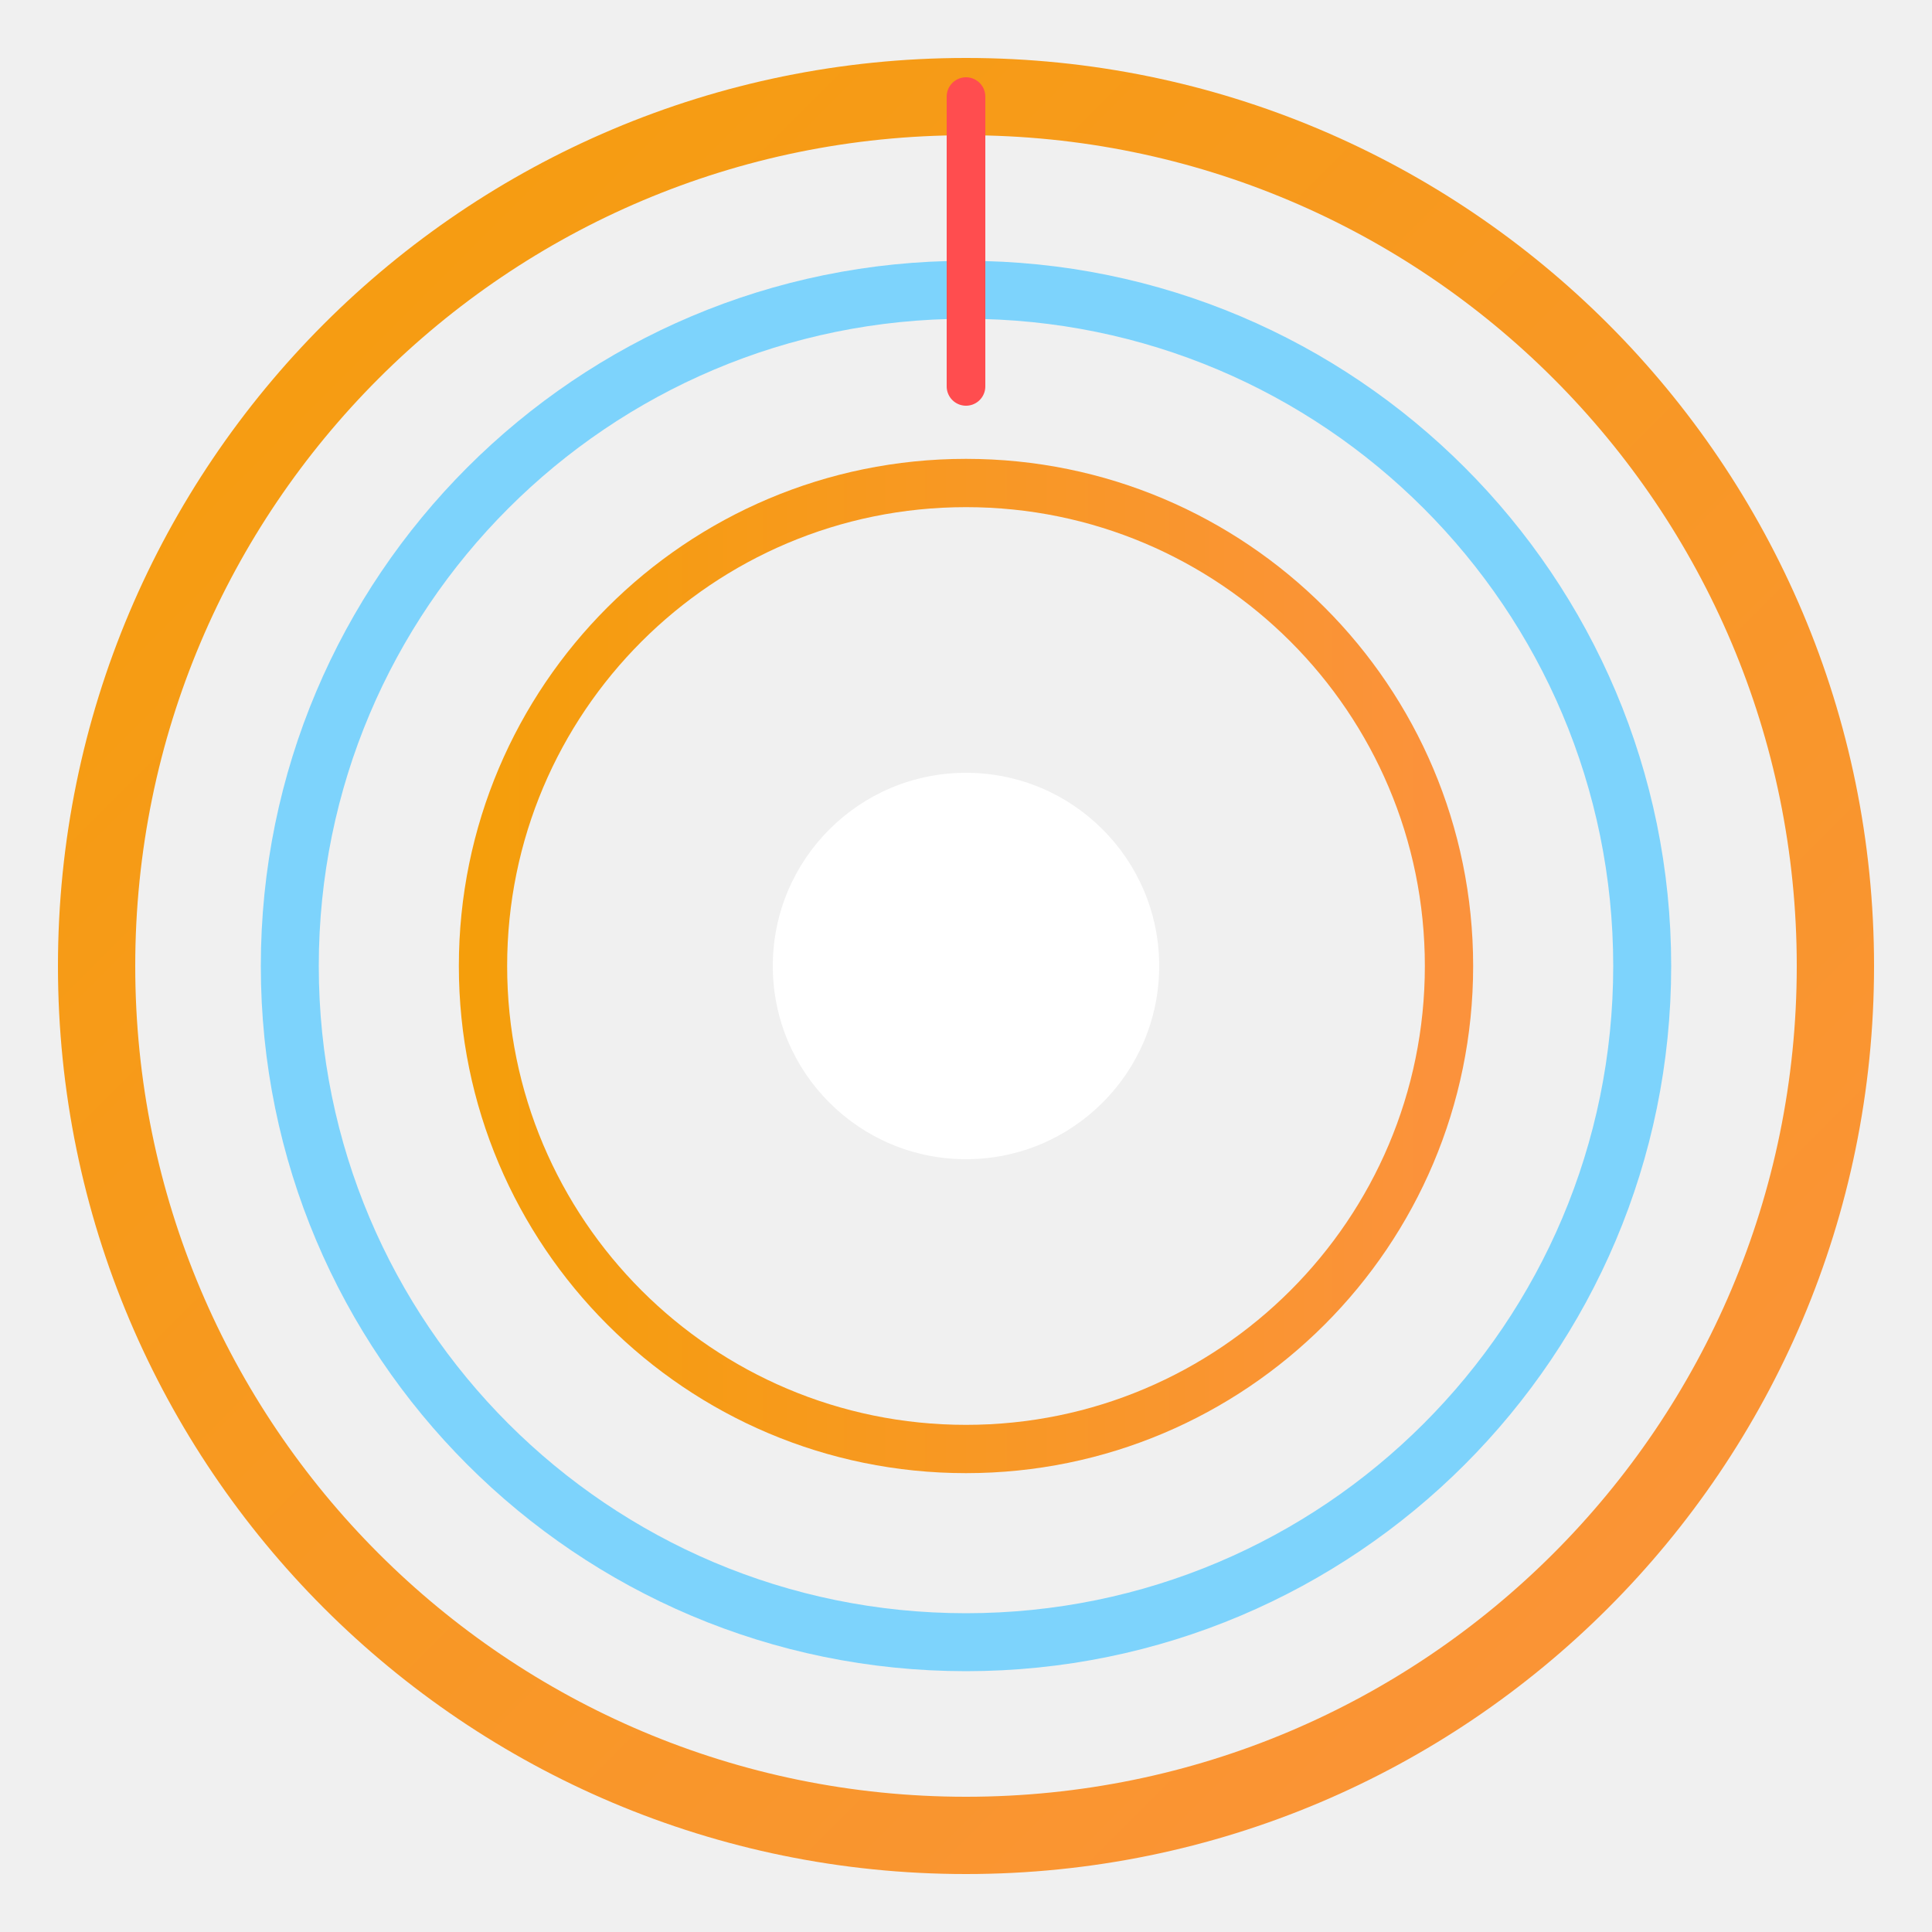
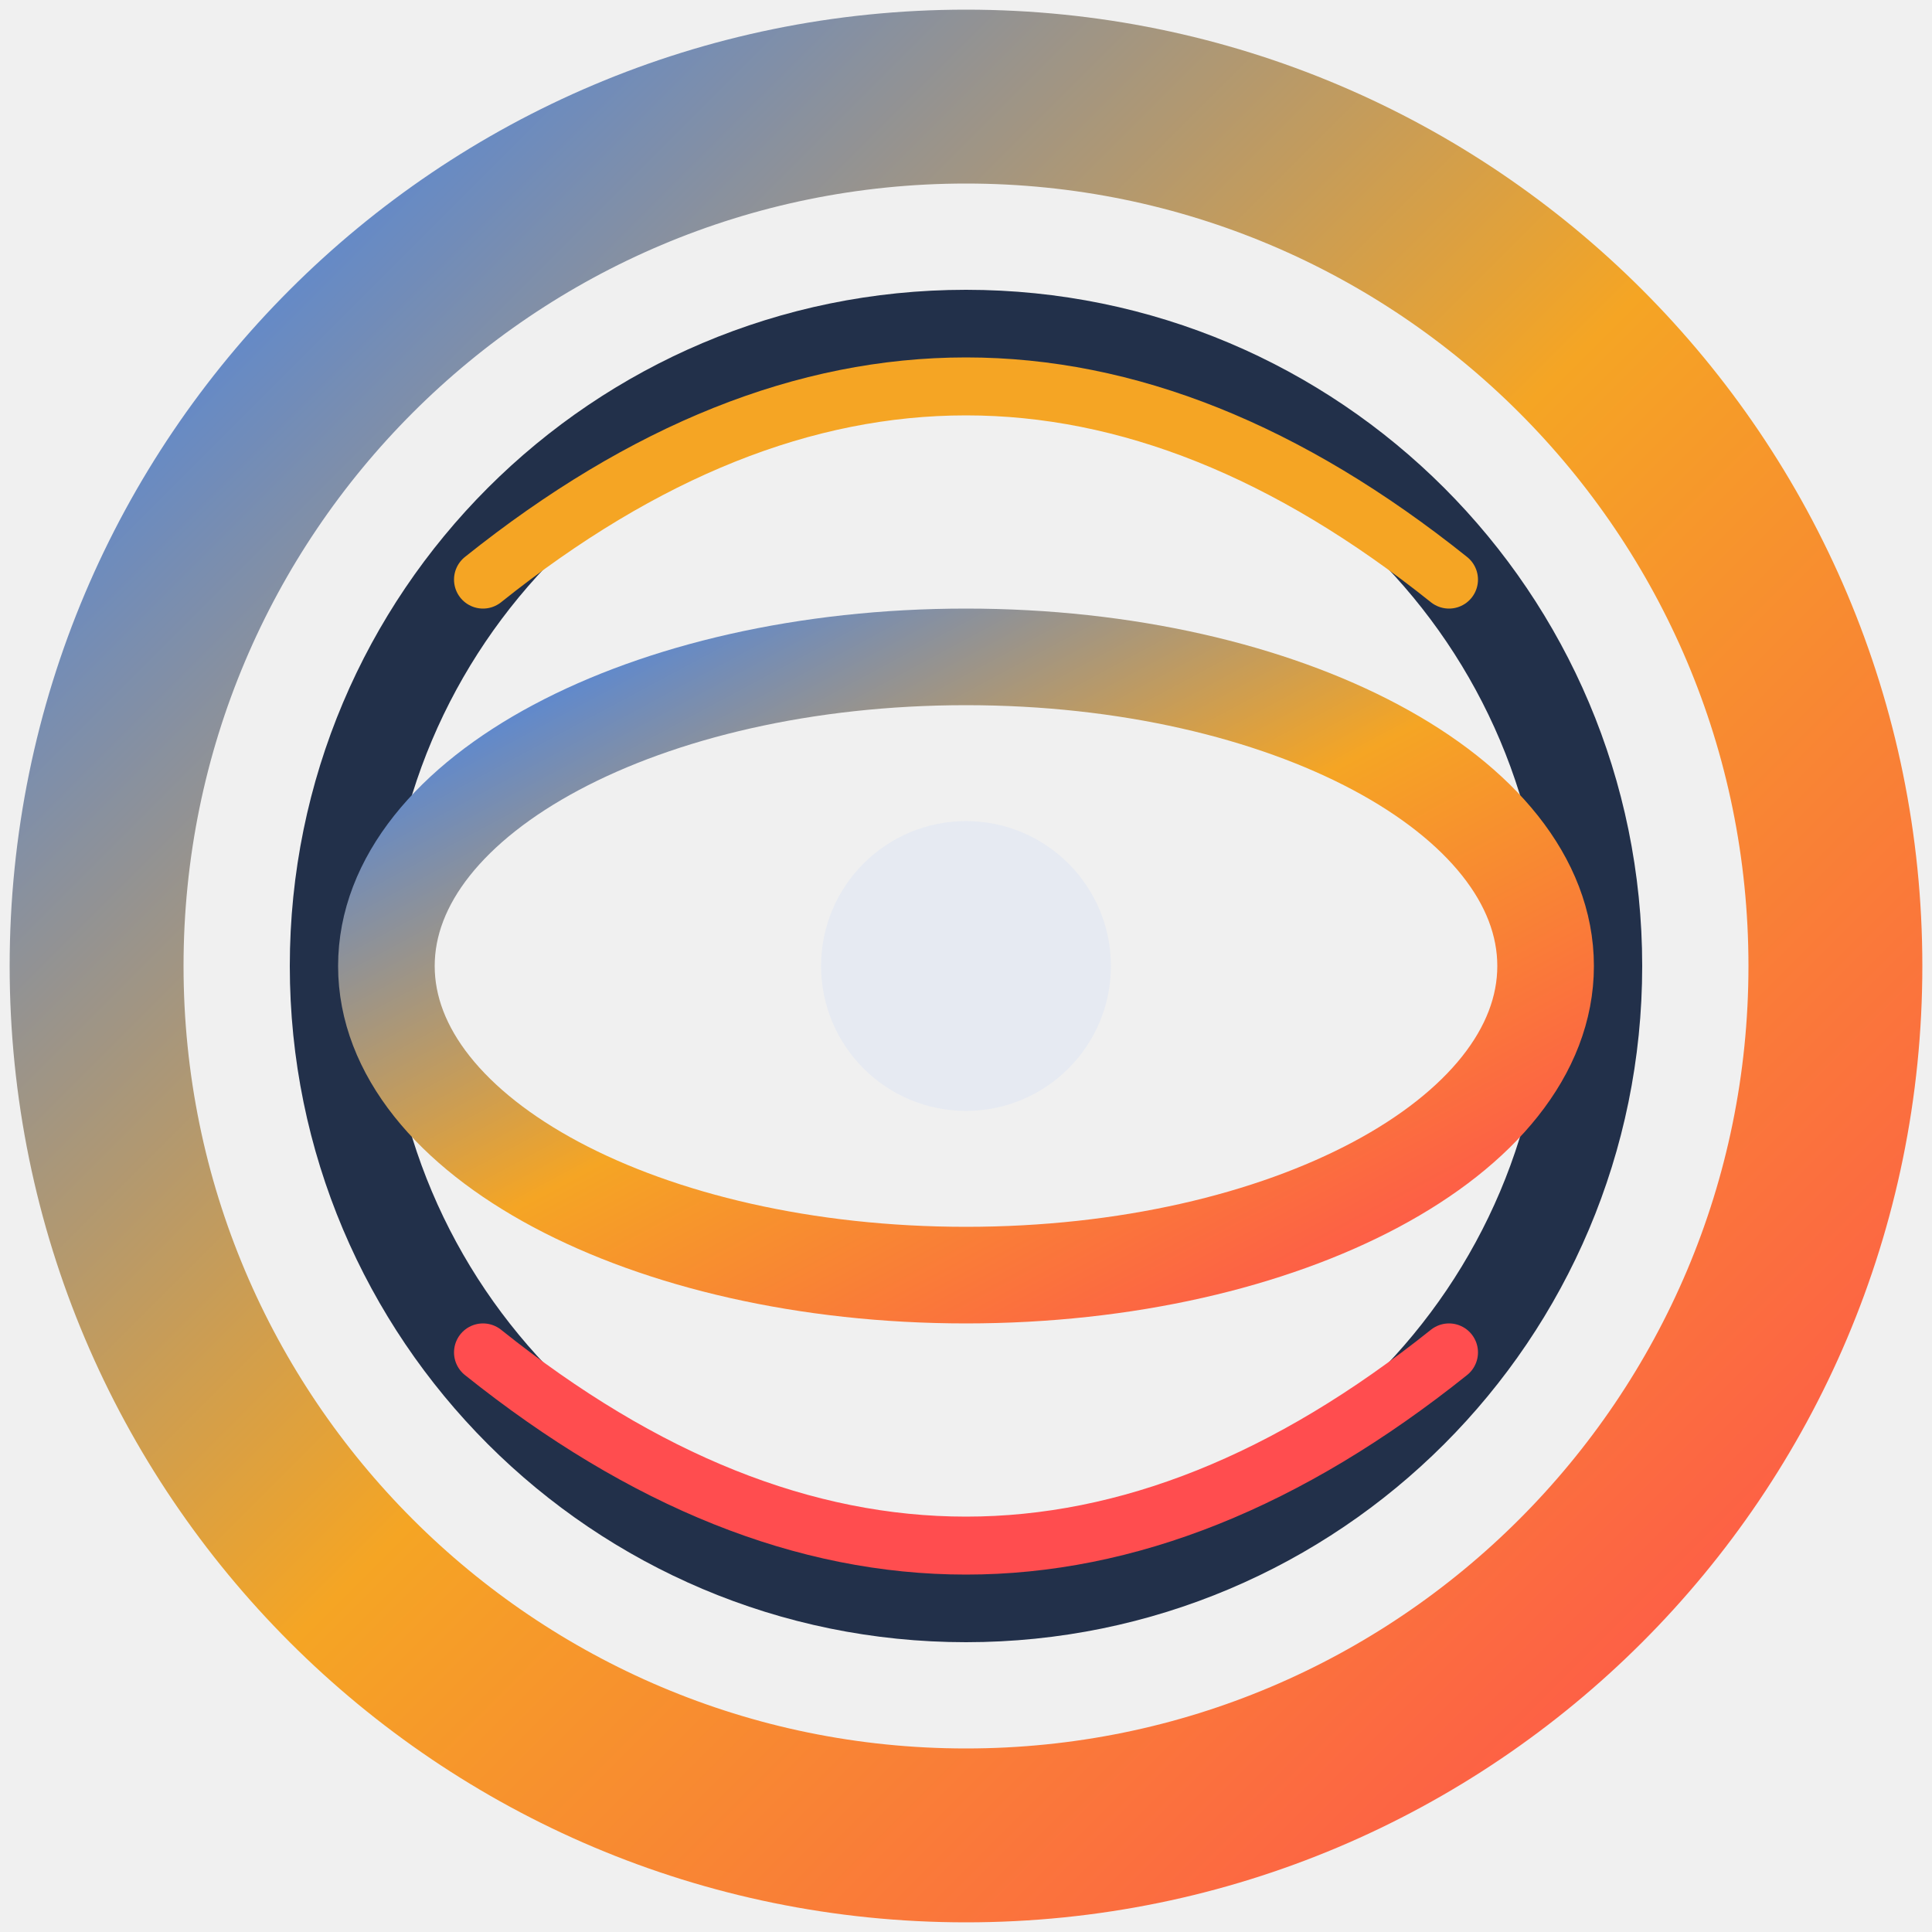
<svg xmlns="http://www.w3.org/2000/svg" width="48" height="48" viewBox="0 0 200 200">
-   <circle cx="100" cy="100" r="90" fill="none" stroke="url(#gradient1)" stroke-width="8" />
-   <circle cx="100" cy="100" r="70" fill="none" stroke="#7DD3FC" stroke-width="6" />
-   <circle cx="100" cy="100" r="50" fill="none" stroke="url(#gradient2)" stroke-width="5" />
-   <circle cx="100" cy="100" r="20" fill="#FFFFFF" />
-   <line x1="100" y1="10" x2="100" y2="40" stroke="#FF4D4F" stroke-width="4" stroke-linecap="round" />
  <defs>
-     <linearGradient id="gradient1" x1="0%" y1="0%" x2="100%" y2="100%">
-       <stop offset="0%" style="stop-color:#F59E0B;stop-opacity:1" />
-       <stop offset="100%" style="stop-color:#FB923C;stop-opacity:1" />
-     </linearGradient>
-     <linearGradient id="gradient2" x1="0%" y1="0%" x2="100%" y2="0%">
-       <stop offset="0%" style="stop-color:#F59E0B;stop-opacity:1" />
-       <stop offset="100%" style="stop-color:#FB923C;stop-opacity:1" />
+     <linearGradient id="heat" x1="0" y1="0" x2="1" y2="1">
+       <stop offset="0%" stop-color="#3B82F6" />
+       <stop offset="50%" stop-color="#F5A524" />
+       <stop offset="100%" stop-color="#FF4D4F" />
    </linearGradient>
  </defs>
+   <circle cx="100" cy="100" r="90" fill="none" stroke="url(#heat)" stroke-width="18" />
+   <circle cx="100" cy="100" r="65" fill="none" stroke="#22304A" stroke-width="10" />
+   <ellipse cx="100" cy="100" rx="60" ry="32" fill="none" stroke="url(#heat)" stroke-width="10" />
+   <circle cx="100" cy="100" r="15" fill="#E6EAF2" />
+   <path d="M 50 60 Q 75 40, 100 40 T 150 60" fill="none" stroke="#F5A524" stroke-width="6" stroke-linecap="round" />
+   <path d="M 50 140 Q 75 160, 100 160 T 150 140" fill="none" stroke="#FF4D4F" stroke-width="6" stroke-linecap="round" />
</svg>
